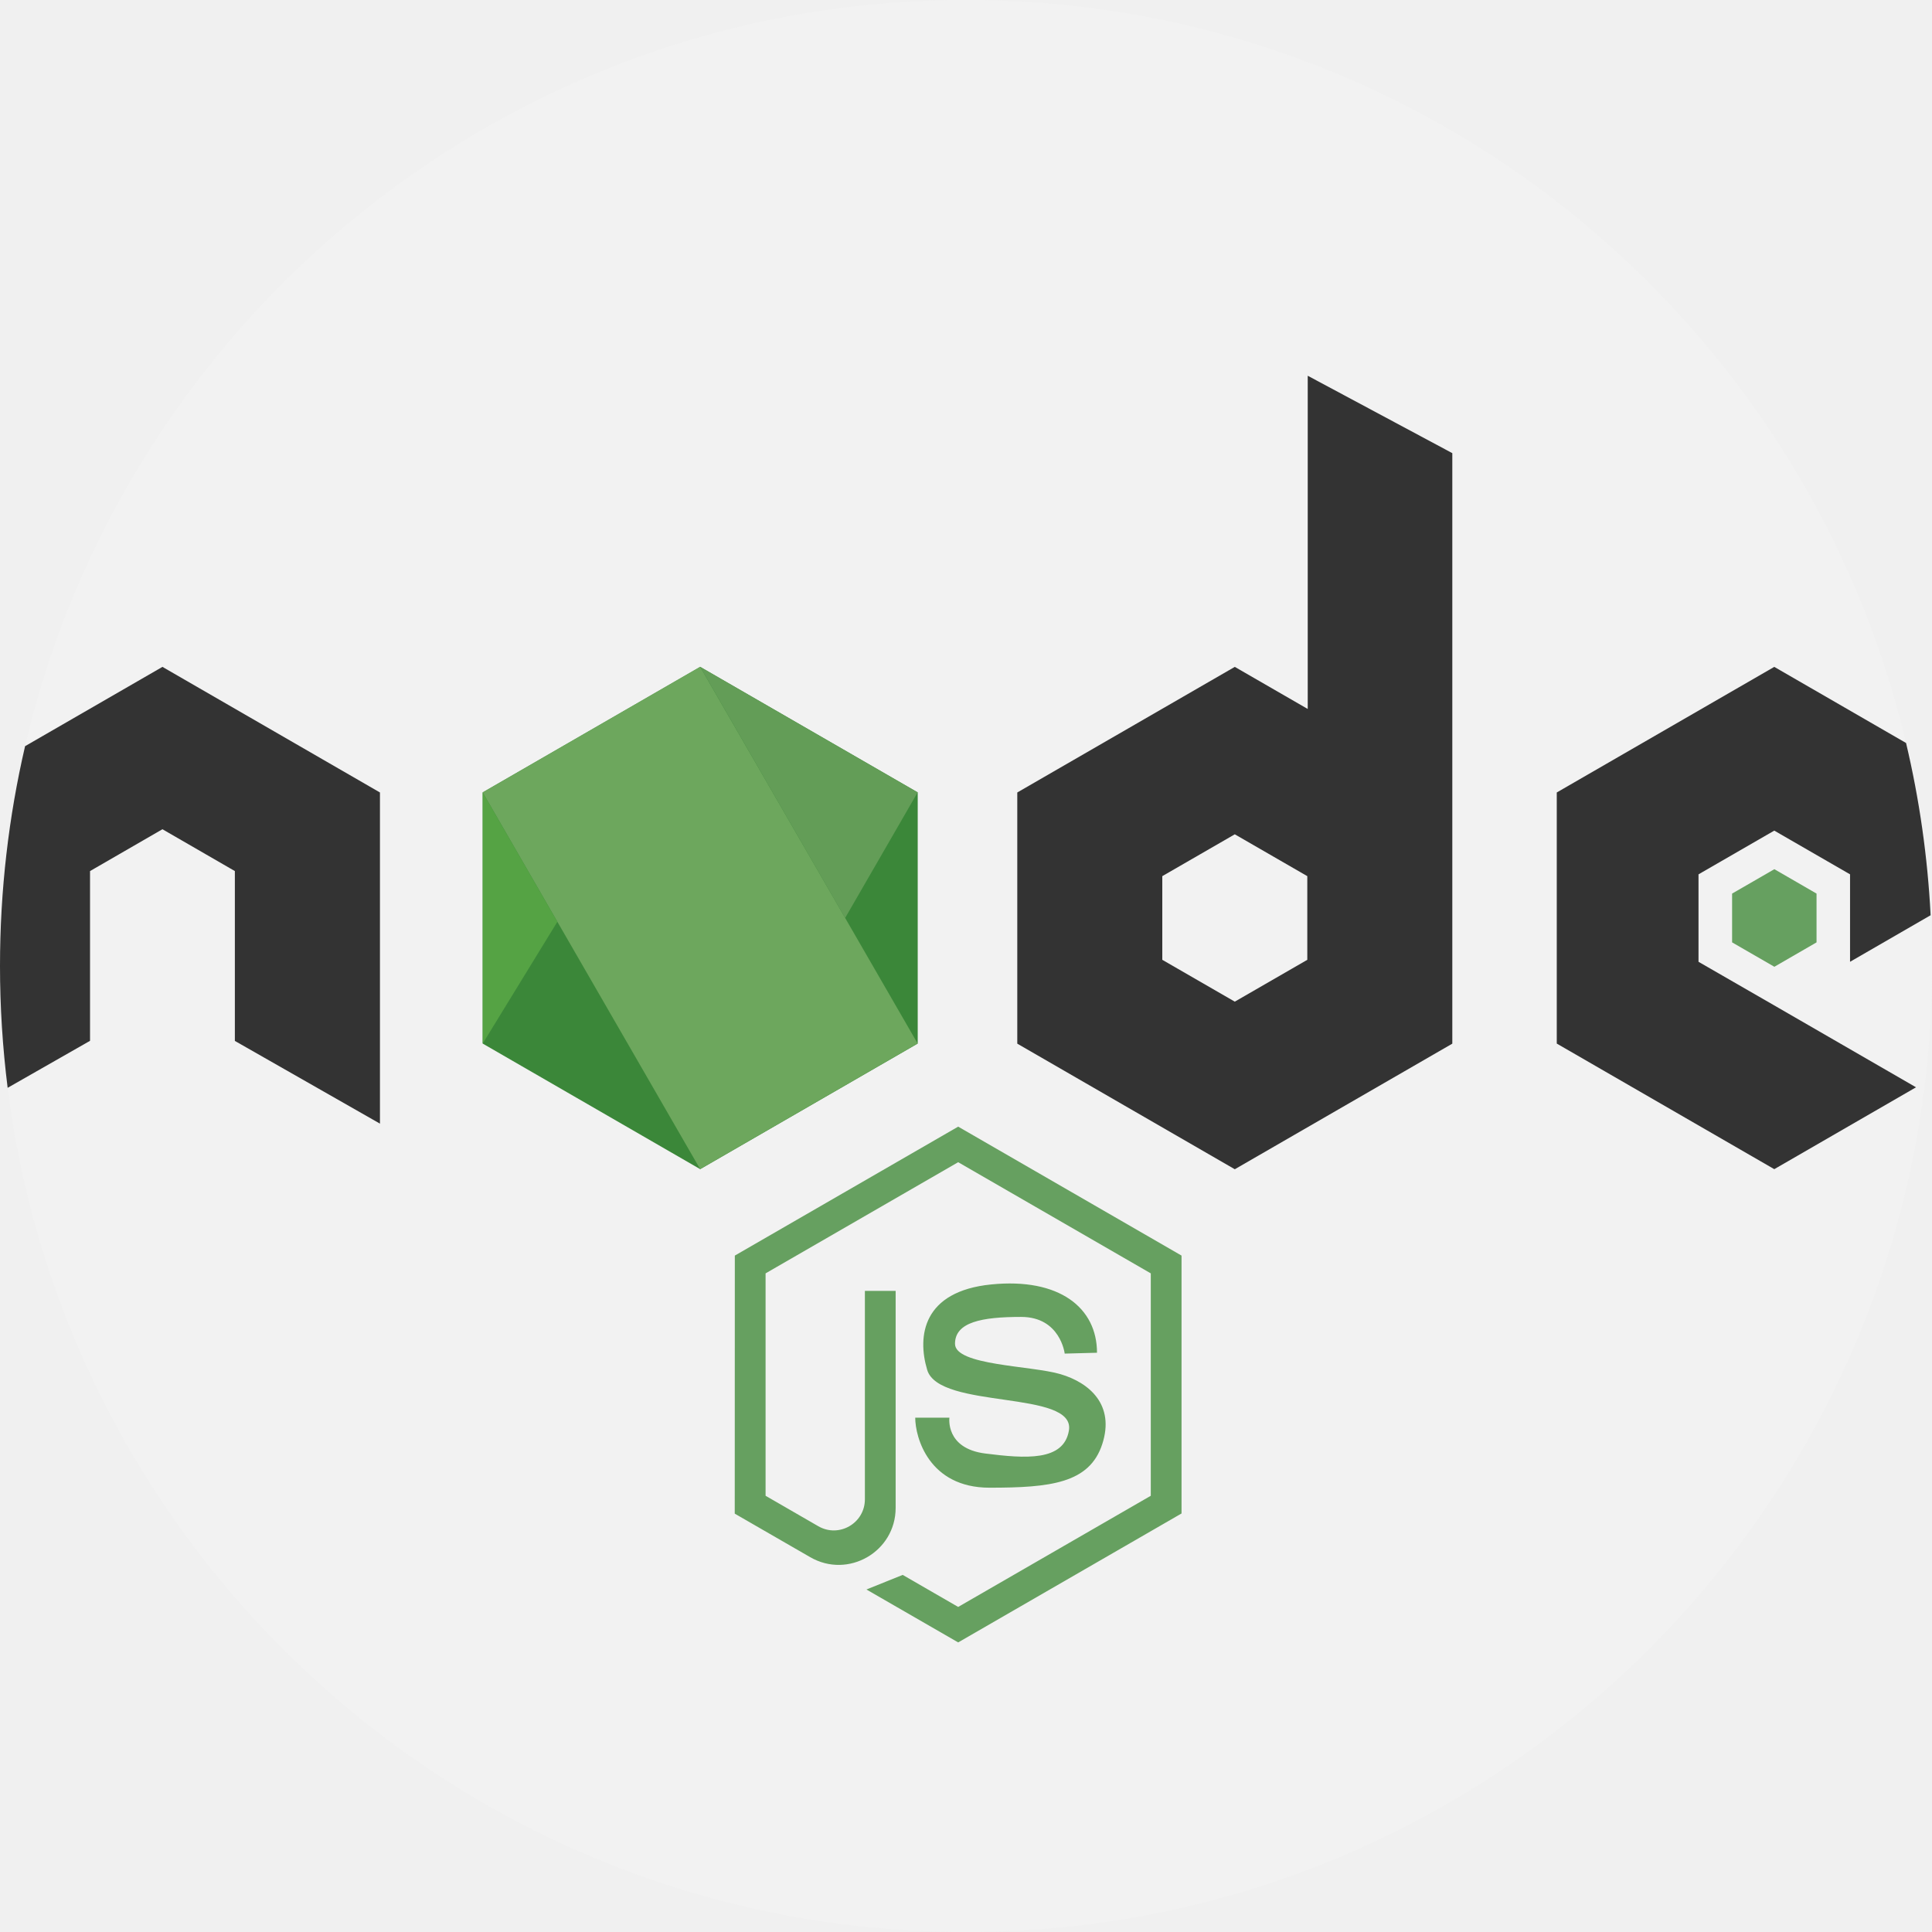
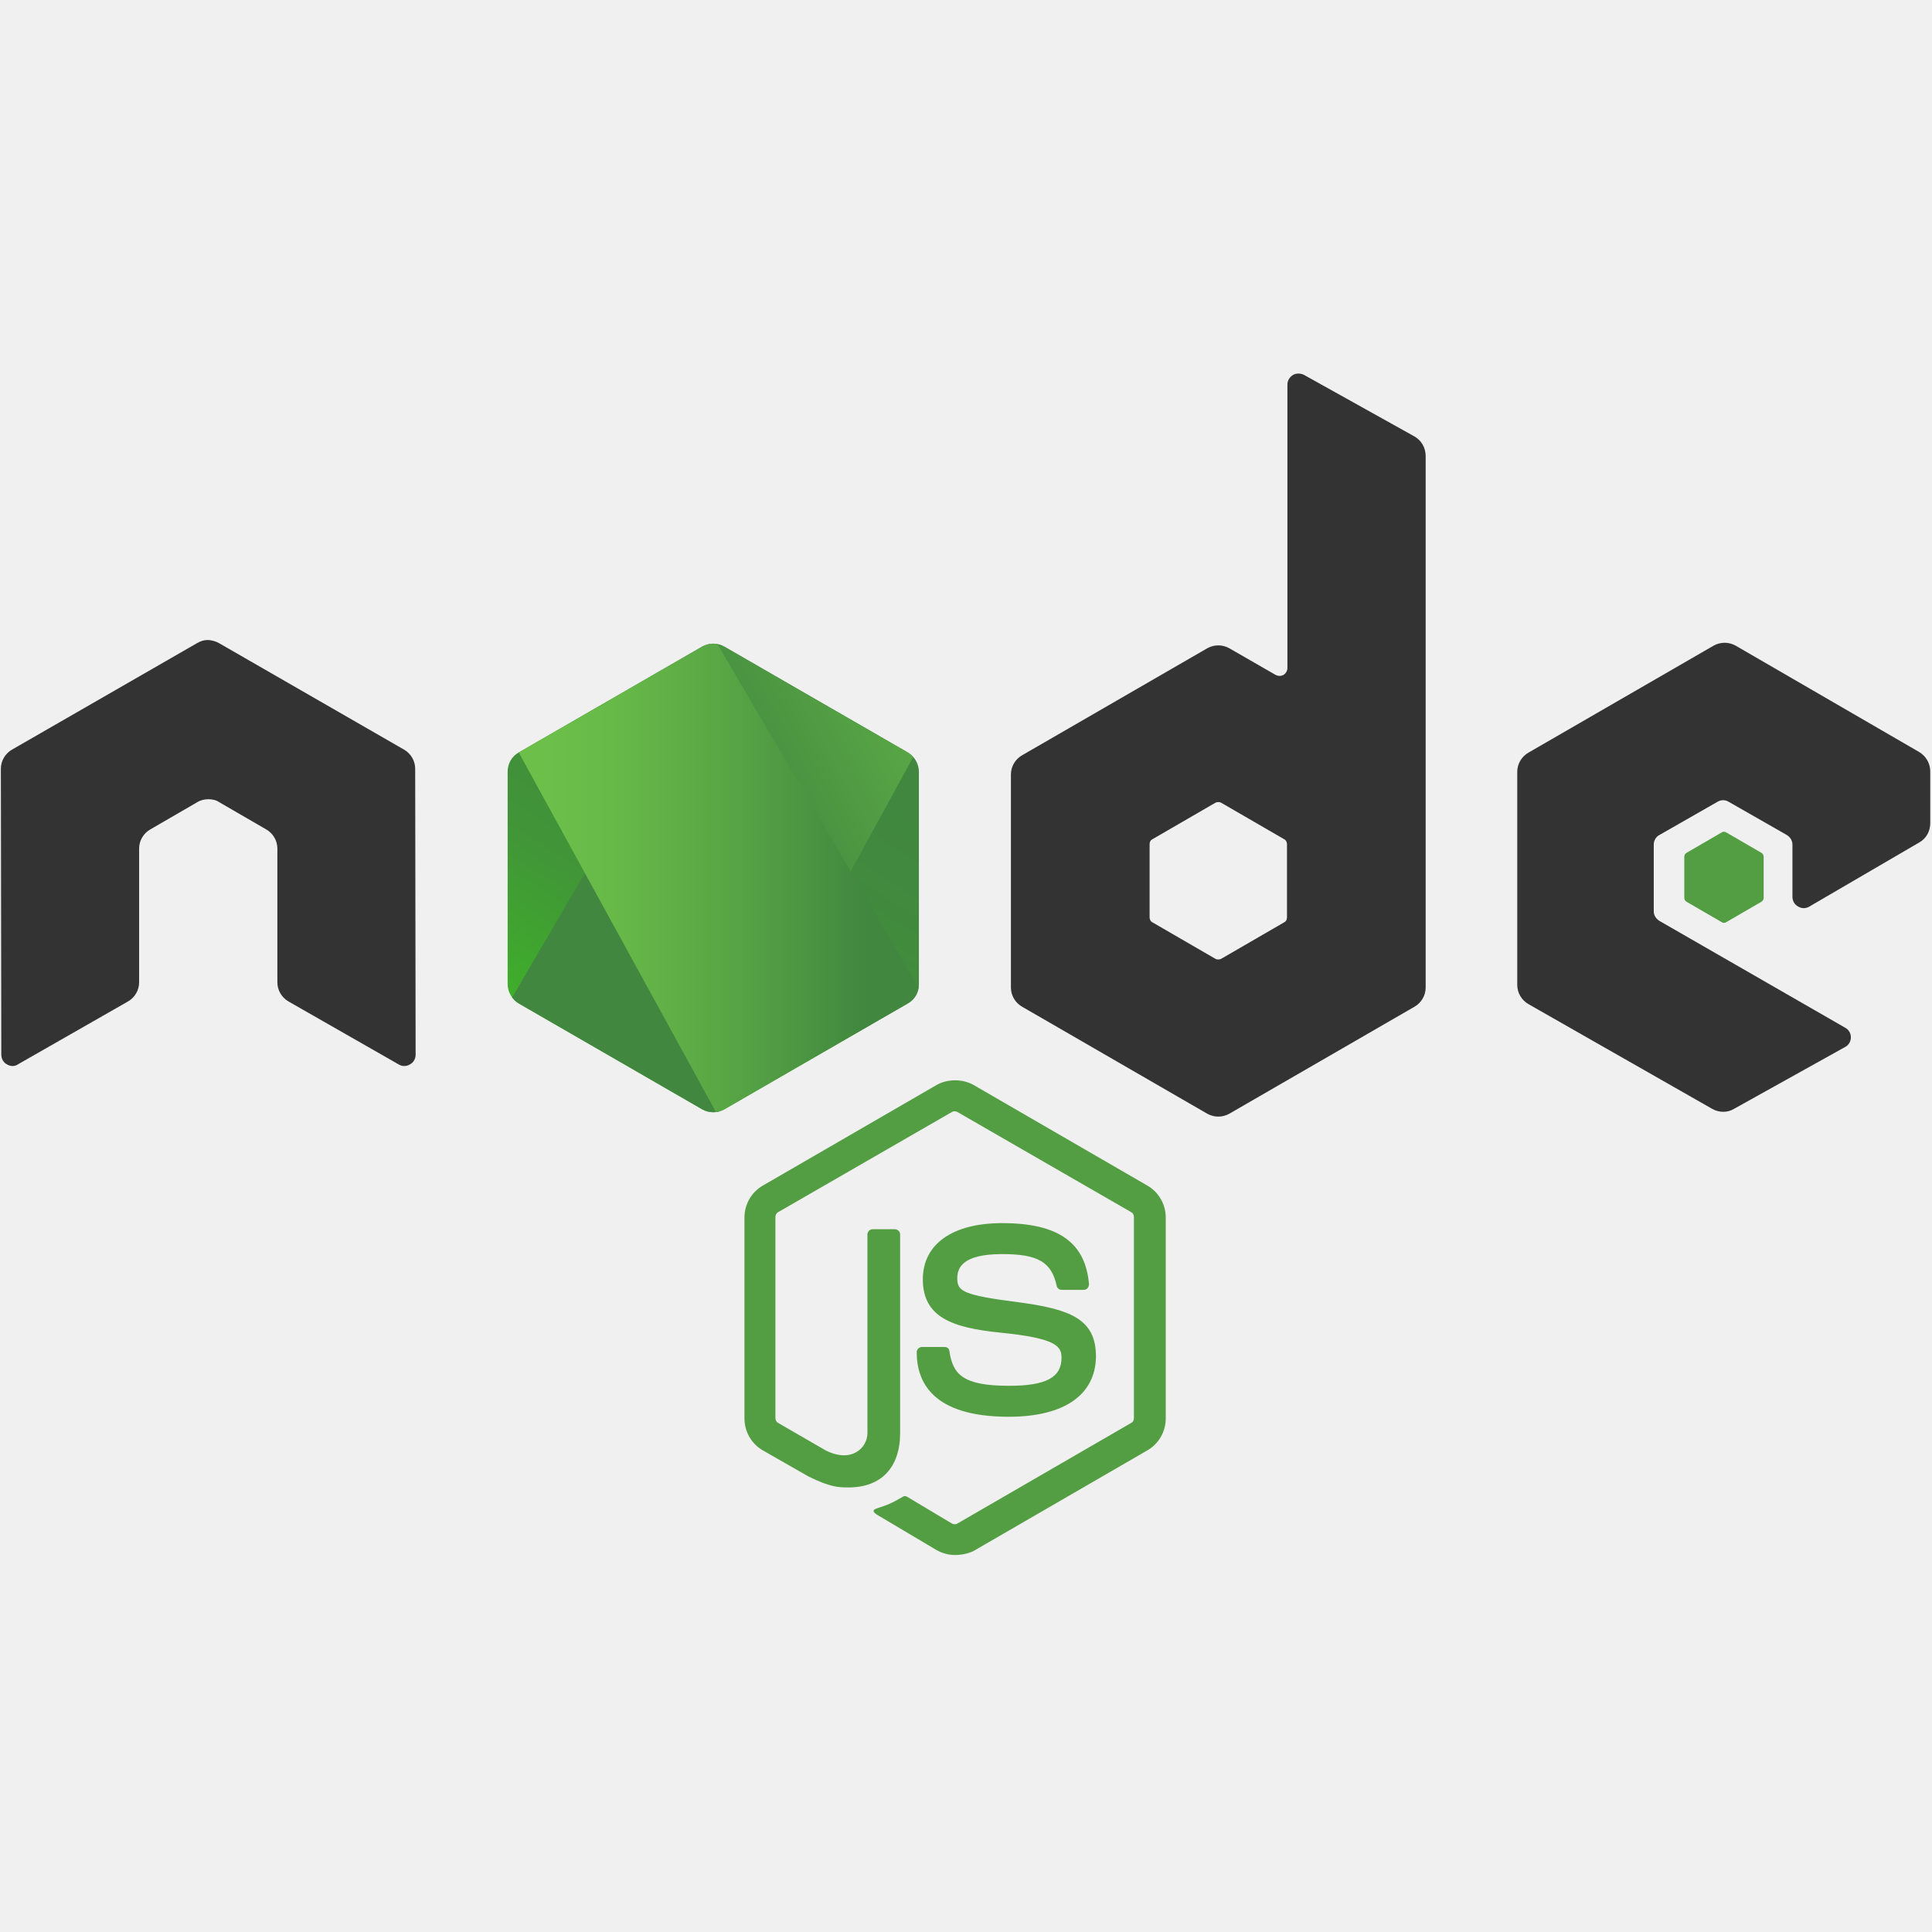
- <svg xmlns="http://www.w3.org/2000/svg" enable-background="new 0 0 2249 2249" viewBox="0 0 2249 2249">
-   <path d="m2249 1124.5c0 621-503.5 1124.5-1124.5 1124.5-573 0-1045.9-428.5-1115.6-982.6-5.9-47.1-8.9-94.5-8.9-141.9 0-88 10.1-173.7 29.2-255.9 115.9-497.7 562.3-868.6 1095.3-868.6 531.7 0 977.2 369 1094.3 864.9 15.6 65.8 25.1 132.9 28.6 200.5 1.1 19.7 1.6 39.4 1.6 59.1z" fill="#f2f2f2" />
-   <path d="m1068.3 1214.8v-292.4l-253.2-146.1-253.2 146.1v292.4l253.2 146.2z" fill="#3b8739" />
-   <path d="m2065.4 1170.4 165 95.3-165 95.3-253.2-146.2v-292.3l253.2-146.2 153.4 88.6c15.6 65.8 25.1 132.9 28.6 200.5l-93.8 54.2v-101.8l-88.2-50.9-88.2 50.9v101.8z" fill="#333" />
-   <path d="m2114.6 1097v-56.8l-49.1-28.4-49.2 28.4v56.8l49.2 28.4z" fill="#66a060" />
-   <path d="m442.3 922.5v385.5l-168.9-96.3v-197.7l-84.3-48.7-84.3 48.7v197.6l-95.9 54.7c-5.9-47-8.9-94.4-8.9-141.8 0-88 10.1-173.7 29.2-255.9l159.9-92.3z" fill="#333" />
-   <path d="m815 776.2 253.2 438.5-253.2 146.2-253.1-438.5z" fill="#6da75d" />
-   <path d="m561.9 1214.8 86.9-141.8-86.9-150.6z" fill="#55a344" />
-   <path d="m983.8 1068.6 84.4-146.2-253.1-146.1z" fill="#639d57" />
-   <path d="m1522.3 437.4v387.9l-84.9-49-253.2 146.2v292.4l253.2 146.2 253.2-146.2v-687.4zm-.5 679.9-84.4 48.7-84.4-48.7v-97.4l84.4-48.7 84.4 48.7z" fill="#333" />
-   <g fill="#66a060">
-     <path d="m1239.4 1575.7s-5-42.7-50.7-42.7-77 6-77 31.3 88.9 25.3 122.7 35.3c33.8 9.9 63.6 35.8 48.7 81.5s-60.6 50.7-131.2 50.7-86.5-58.6-86.5-81.5h39.8s-5 35.8 41.7 41.7 91.4 9.3 97.4-26.8c8-47.7-151.1-23.9-165-70.6-11.8-39.5-5-91.4 74.5-99.4s123.2 27.2 123.2 79.5z" />
-     <path d="m855.3 1762 87.9 50.7c44.2 25.5 99.4-6.4 99.4-57.4v-252.6h-35.8v242.6c0 27.8-30.1 45.3-54.3 31.3l-61.3-35.4v-258.9l224.2-129.4 224.2 129.4v258.9l-224.2 129.4-64.6-37.3-42.2 17 106.8 61.6 260-150.1v-300.2l-260-150.1-260 150.1z" />
+ <svg xmlns="http://www.w3.org/2000/svg" xmlns:xlink="http://www.w3.org/1999/xlink" width="800px" height="800px" viewBox="0 -99 512 512" version="1.1" preserveAspectRatio="xMidYMid">
+   <defs>
+     <linearGradient x1="68.188%" y1="17.487%" x2="27.823%" y2="89.755%" id="linearGradient-1">
+       <stop stop-color="#41873F" offset="0%">
+ 
+ </stop>
+       <stop stop-color="#418B3D" offset="32.88%">
+ 
+ </stop>
+       <stop stop-color="#419637" offset="63.52%">
+ 
+ </stop>
+       <stop stop-color="#3FA92D" offset="93.19%">
+ 
+ </stop>
+       <stop stop-color="#3FAE2A" offset="100%">
+ 
+ </stop>
+     </linearGradient>
+     <path id="path-2" d="M57.903,1.849 C56.054,0.809 53.858,0.809 52.009,1.849 L3.352,29.934 C1.502,30.974 0.462,32.939 0.462,35.019 L0.462,91.305 C0.462,93.385 1.618,95.35 3.352,96.39 L52.009,124.475 C53.858,125.515 56.054,125.515 57.903,124.475 L106.561,96.39 C108.41,95.35 109.45,93.385 109.45,91.305 L109.45,35.019 C109.45,32.939 108.294,30.974 106.561,29.934 L57.903,1.849 L57.903,1.849 Z">
+ 
+ </path>
+     <linearGradient x1="43.277%" y1="55.169%" x2="159.245%" y2="-18.306%" id="linearGradient-4">
+       <stop stop-color="#41873F" offset="13.76%">
+ 
+ </stop>
+       <stop stop-color="#54A044" offset="40.32%">
+ 
+ </stop>
+       <stop stop-color="#66B848" offset="71.36%">
+ 
+ </stop>
+       <stop stop-color="#6CC04A" offset="90.81%">
+ 
+ </stop>
+     </linearGradient>
+     <linearGradient x1="-4413.77%" y1="13.43%" x2="5327.93%" y2="13.43%" id="linearGradient-5">
+       <stop stop-color="#6CC04A" offset="9.192%">
+ 
+ </stop>
+       <stop stop-color="#66B848" offset="28.64%">
+ 
+ </stop>
+       <stop stop-color="#54A044" offset="59.68%">
+ 
+ </stop>
+       <stop stop-color="#41873F" offset="86.24%">
+ 
+ </stop>
+     </linearGradient>
+     <linearGradient x1="-4.389%" y1="49.997%" x2="101.499%" y2="49.997%" id="linearGradient-6">
+       <stop stop-color="#6CC04A" offset="9.192%">
+ 
+ </stop>
+       <stop stop-color="#66B848" offset="28.64%">
+ 
+ </stop>
+       <stop stop-color="#54A044" offset="59.68%">
+ 
+ </stop>
+       <stop stop-color="#41873F" offset="86.24%">
+ 
+ </stop>
+     </linearGradient>
+     <linearGradient x1="-9713.77%" y1="36.21%" x2="27.93%" y2="36.21%" id="linearGradient-7">
+       <stop stop-color="#6CC04A" offset="9.192%">
+ 
+ </stop>
+       <stop stop-color="#66B848" offset="28.64%">
+ 
+ </stop>
+       <stop stop-color="#54A044" offset="59.68%">
+ 
+ </stop>
+       <stop stop-color="#41873F" offset="86.24%">
+ 
+ </stop>
+     </linearGradient>
+     <linearGradient x1="-103.861%" y1="50.275%" x2="100.797%" y2="50.275%" id="linearGradient-8">
+       <stop stop-color="#6CC04A" offset="9.192%">
+ 
+ </stop>
+       <stop stop-color="#66B848" offset="28.64%">
+ 
+ </stop>
+       <stop stop-color="#54A044" offset="59.68%">
+ 
+ </stop>
+       <stop stop-color="#41873F" offset="86.24%">
+ 
+ </stop>
+     </linearGradient>
+     <linearGradient x1="130.613%" y1="-211.069%" x2="4.393%" y2="201.605%" id="linearGradient-9">
+       <stop stop-color="#41873F" offset="0%">
+ 
+ </stop>
+       <stop stop-color="#418B3D" offset="32.88%">
+ 
+ </stop>
+       <stop stop-color="#419637" offset="63.52%">
+ 
+ </stop>
+       <stop stop-color="#3FA92D" offset="93.19%">
+ 
+ </stop>
+       <stop stop-color="#3FAE2A" offset="100%">
+ 
+ </stop>
+     </linearGradient>
+   </defs>
+   <g fill="none">
+     <path d="M253.111,313.094 C251.377,313.094 249.759,312.632 248.256,311.823 L232.885,302.693 C230.573,301.421 231.729,300.959 232.423,300.728 C235.543,299.688 236.121,299.456 239.357,297.607 C239.704,297.376 240.166,297.492 240.513,297.723 L252.302,304.773 C252.764,305.004 253.342,305.004 253.688,304.773 L299.803,278.075 C300.265,277.844 300.497,277.381 300.497,276.804 L300.497,223.523 C300.497,222.945 300.265,222.483 299.803,222.252 L253.688,195.67 C253.226,195.438 252.648,195.438 252.302,195.67 L206.187,222.252 C205.725,222.483 205.493,223.061 205.493,223.523 L205.493,276.804 C205.493,277.266 205.725,277.844 206.187,278.075 L218.785,285.356 C225.604,288.823 229.88,284.778 229.88,280.733 L229.88,228.146 C229.88,227.453 230.458,226.759 231.267,226.759 L237.161,226.759 C237.855,226.759 238.548,227.337 238.548,228.146 L238.548,280.733 C238.548,289.864 233.578,295.18 224.91,295.18 C222.252,295.18 220.172,295.18 214.277,292.291 L202.142,285.356 C199.137,283.623 197.288,280.386 197.288,276.919 L197.288,223.639 C197.288,220.172 199.137,216.935 202.142,215.202 L248.256,188.504 C251.146,186.886 255.075,186.886 257.965,188.504 L304.079,215.202 C307.084,216.935 308.934,220.172 308.934,223.639 L308.934,276.919 C308.934,280.386 307.084,283.623 304.079,285.356 L257.965,312.054 C256.462,312.748 254.729,313.094 253.111,313.094 Z M267.326,276.457 C247.101,276.457 242.94,267.211 242.94,259.352 C242.94,258.658 243.518,257.965 244.327,257.965 L250.337,257.965 C251.03,257.965 251.608,258.427 251.608,259.121 C252.533,265.246 255.191,268.251 267.442,268.251 C277.15,268.251 281.311,266.055 281.311,260.854 C281.311,257.849 280.155,255.653 265.015,254.151 C252.417,252.879 244.558,250.106 244.558,240.051 C244.558,230.689 252.417,225.141 265.593,225.141 C280.386,225.141 287.668,230.227 288.592,241.322 C288.592,241.669 288.477,242.015 288.246,242.362 C288.014,242.593 287.668,242.824 287.321,242.824 L281.311,242.824 C280.733,242.824 280.155,242.362 280.04,241.784 C278.653,235.428 275.07,233.347 265.593,233.347 C254.96,233.347 253.688,237.046 253.688,239.819 C253.688,243.171 255.191,244.211 269.522,246.06 C283.738,247.91 290.442,250.568 290.442,260.507 C290.326,270.678 282.005,276.457 267.326,276.457 Z" fill="#539E43">
+ 
+ </path>
+     <path d="M110.028,104.712 C110.028,102.631 108.872,100.666 107.023,99.626 L58.019,71.426 C57.21,70.963 56.285,70.732 55.361,70.617 L54.898,70.617 C53.974,70.617 53.049,70.963 52.24,71.426 L3.236,99.626 C1.387,100.666 0.231,102.631 0.231,104.712 L0.347,180.529 C0.347,181.569 0.925,182.609 1.849,183.072 C2.774,183.65 3.93,183.65 4.739,183.072 L33.864,166.429 C35.713,165.389 36.869,163.424 36.869,161.344 L36.869,125.862 C36.869,123.781 38.024,121.817 39.874,120.777 L52.24,113.611 C53.165,113.033 54.205,112.802 55.245,112.802 C56.285,112.802 57.326,113.033 58.135,113.611 L70.501,120.777 C72.35,121.817 73.506,123.781 73.506,125.862 L73.506,161.344 C73.506,163.424 74.662,165.389 76.511,166.429 L105.636,183.072 C106.561,183.65 107.716,183.65 108.641,183.072 C109.566,182.609 110.144,181.569 110.144,180.529 L110.028,104.712 L110.028,104.712 Z" fill="#333333">
+ 
+ </path>
+     <path d="M345.571,0.347 C344.647,-0.116 343.491,-0.116 342.682,0.347 C341.757,0.925 341.179,1.849 341.179,2.889 L341.179,78.014 C341.179,78.707 340.833,79.4 340.139,79.863 C339.446,80.209 338.752,80.209 338.059,79.863 L325.808,72.813 C323.958,71.772 321.763,71.772 319.913,72.813 L270.909,101.129 C269.06,102.169 267.904,104.134 267.904,106.214 L267.904,162.73 C267.904,164.811 269.06,166.776 270.909,167.816 L319.913,196.132 C321.763,197.172 323.958,197.172 325.808,196.132 L374.812,167.816 C376.661,166.776 377.817,164.811 377.817,162.73 L377.817,21.844 C377.817,19.648 376.661,17.683 374.812,16.643 L345.571,0.347 L345.571,0.347 Z M341.064,144.123 C341.064,144.701 340.833,145.163 340.37,145.394 L323.612,155.102 C323.149,155.334 322.572,155.334 322.109,155.102 L305.351,145.394 C304.888,145.163 304.657,144.585 304.657,144.123 L304.657,124.706 C304.657,124.128 304.888,123.666 305.351,123.435 L322.109,113.726 C322.572,113.495 323.149,113.495 323.612,113.726 L340.37,123.435 C340.833,123.666 341.064,124.244 341.064,124.706 L341.064,144.123 L341.064,144.123 Z" fill="#333333">
+ 
+ </path>
+     <g transform="translate(401.0474, 70.50113)">
+       <path d="M107.601,53.743 C109.45,52.702 110.49,50.738 110.49,48.657 L110.49,34.904 C110.49,32.823 109.335,30.859 107.601,29.819 L58.944,1.618 C57.094,0.578 54.898,0.578 53.049,1.618 L4.045,29.934 C2.196,30.974 1.04,32.939 1.04,35.019 L1.04,91.536 C1.04,93.616 2.196,95.581 4.045,96.621 L52.702,124.359 C54.552,125.4 56.748,125.4 58.481,124.359 L87.953,107.948 C88.878,107.485 89.456,106.445 89.456,105.405 C89.456,104.365 88.878,103.325 87.953,102.862 L38.718,74.546 C37.793,73.968 37.215,73.044 37.215,72.004 L37.215,54.321 C37.215,53.28 37.793,52.24 38.718,51.778 L54.089,42.994 C55.014,42.416 56.17,42.416 57.094,42.994 L72.466,51.778 C73.391,52.356 73.968,53.28 73.968,54.321 L73.968,68.19 C73.968,69.23 74.546,70.27 75.471,70.732 C76.395,71.31 77.551,71.31 78.476,70.732 L107.601,53.743 L107.601,53.743 Z" fill="#333333">
+ 
+ </path>
+       <path d="M55.245,51.084 C55.592,50.853 56.054,50.853 56.401,51.084 L65.763,56.516 C66.109,56.748 66.34,57.094 66.34,57.557 L66.34,68.421 C66.34,68.883 66.109,69.23 65.763,69.461 L56.401,74.893 C56.054,75.124 55.592,75.124 55.245,74.893 L45.884,69.461 C45.537,69.23 45.306,68.883 45.306,68.421 L45.306,57.557 C45.306,57.094 45.537,56.748 45.884,56.516 L55.245,51.084 L55.245,51.084 Z" fill="#539E43">
+ 
+ </path>
+     </g>
+     <g transform="translate(134.0677, 70.50113)">
+       <mask id="mask-3" fill="white">
+         <use xlink:href="#path-2">
+ 
+ </use>
+       </mask>
+       <use fill="url(#linearGradient-1)" xlink:href="#path-2">
+ 
+ </use>
+       <g mask="url(#mask-3)">
+         <path d="M51.893,1.849 L3.121,29.934 C1.271,30.974 0,32.939 0,35.019 L0,91.305 C0,92.692 0.578,93.963 1.502,95.003 L56.285,1.156 C54.898,0.925 53.28,1.04 51.893,1.849 L51.893,1.849 Z">
+ 
+ </path>
+         <path d="M56.632,125.053 C57.094,124.937 57.557,124.706 58.019,124.475 L106.792,96.39 C108.641,95.35 109.797,93.385 109.797,91.305 L109.797,35.019 C109.797,33.517 109.103,32.014 108.063,30.974 L56.632,125.053 L56.632,125.053 Z">
+ 
+ </path>
+         <path d="M106.676,29.934 L57.788,1.849 C57.326,1.618 56.748,1.387 56.285,1.271 L1.502,95.119 C1.965,95.697 2.543,96.159 3.121,96.506 L52.009,124.591 C53.396,125.4 55.014,125.631 56.516,125.168 L107.948,31.09 C107.601,30.628 107.139,30.281 106.676,29.934 L106.676,29.934 Z" fill="url(#linearGradient-4)">
+ 
+ </path>
+       </g>
+       <g mask="url(#mask-3)">
+         <g transform="translate(0, -9.24605)">
+           <path d="M109.797,100.551 L109.797,44.265 C109.797,42.185 108.526,40.22 106.676,39.18 L57.788,11.095 C57.21,10.749 56.632,10.517 55.939,10.402 L109.45,101.822 C109.681,101.475 109.797,101.013 109.797,100.551 L109.797,100.551 Z" fill="none">
+ 
+ </path>
+           <path d="M3.121,39.18 C1.271,40.22 0,42.185 0,44.265 L0,100.551 C0,102.631 1.387,104.596 3.121,105.636 L52.009,133.721 C53.165,134.414 54.436,134.646 55.823,134.414 L3.467,39.065 L3.121,39.18 L3.121,39.18 Z" fill="none">
+ 
+ </path>
+           <path fill="url(#linearGradient-5)" fill-rule="evenodd" d="M50.391,0.809 L49.698,1.156 L50.622,1.156 L50.391,0.809 Z">
+ 
+ </path>
+           <path d="M106.792,105.636 C108.179,104.827 109.219,103.44 109.681,101.938 L56.054,10.402 C54.667,10.171 53.165,10.286 51.893,11.095 L3.352,39.065 L55.707,134.53 C56.401,134.414 57.21,134.183 57.903,133.837 L106.792,105.636 L106.792,105.636 Z" fill="url(#linearGradient-6)" fill-rule="evenodd">
+ 
+ </path>
+           <path fill="url(#linearGradient-7)" fill-rule="evenodd" d="M111.299,104.712 L110.953,104.134 L110.953,104.943 L111.299,104.712 Z">
+ 
+ </path>
+           <path d="M106.792,105.636 L58.019,133.721 C57.326,134.068 56.632,134.299 55.823,134.414 L56.748,136.148 L110.837,104.827 L110.837,104.134 L109.45,101.822 C109.219,103.44 108.179,104.827 106.792,105.636 L106.792,105.636 Z" fill="url(#linearGradient-8)" fill-rule="evenodd">
+ 
+ </path>
+           <path d="M106.792,105.636 L58.019,133.721 C57.326,134.068 56.632,134.299 55.823,134.414 L56.748,136.148 L110.837,104.827 L110.837,104.134 L109.45,101.822 C109.219,103.44 108.179,104.827 106.792,105.636 L106.792,105.636 Z" fill="url(#linearGradient-9)" fill-rule="evenodd">
+ 
+ </path>
+         </g>
+       </g>
+     </g>
  </g>
</svg>
